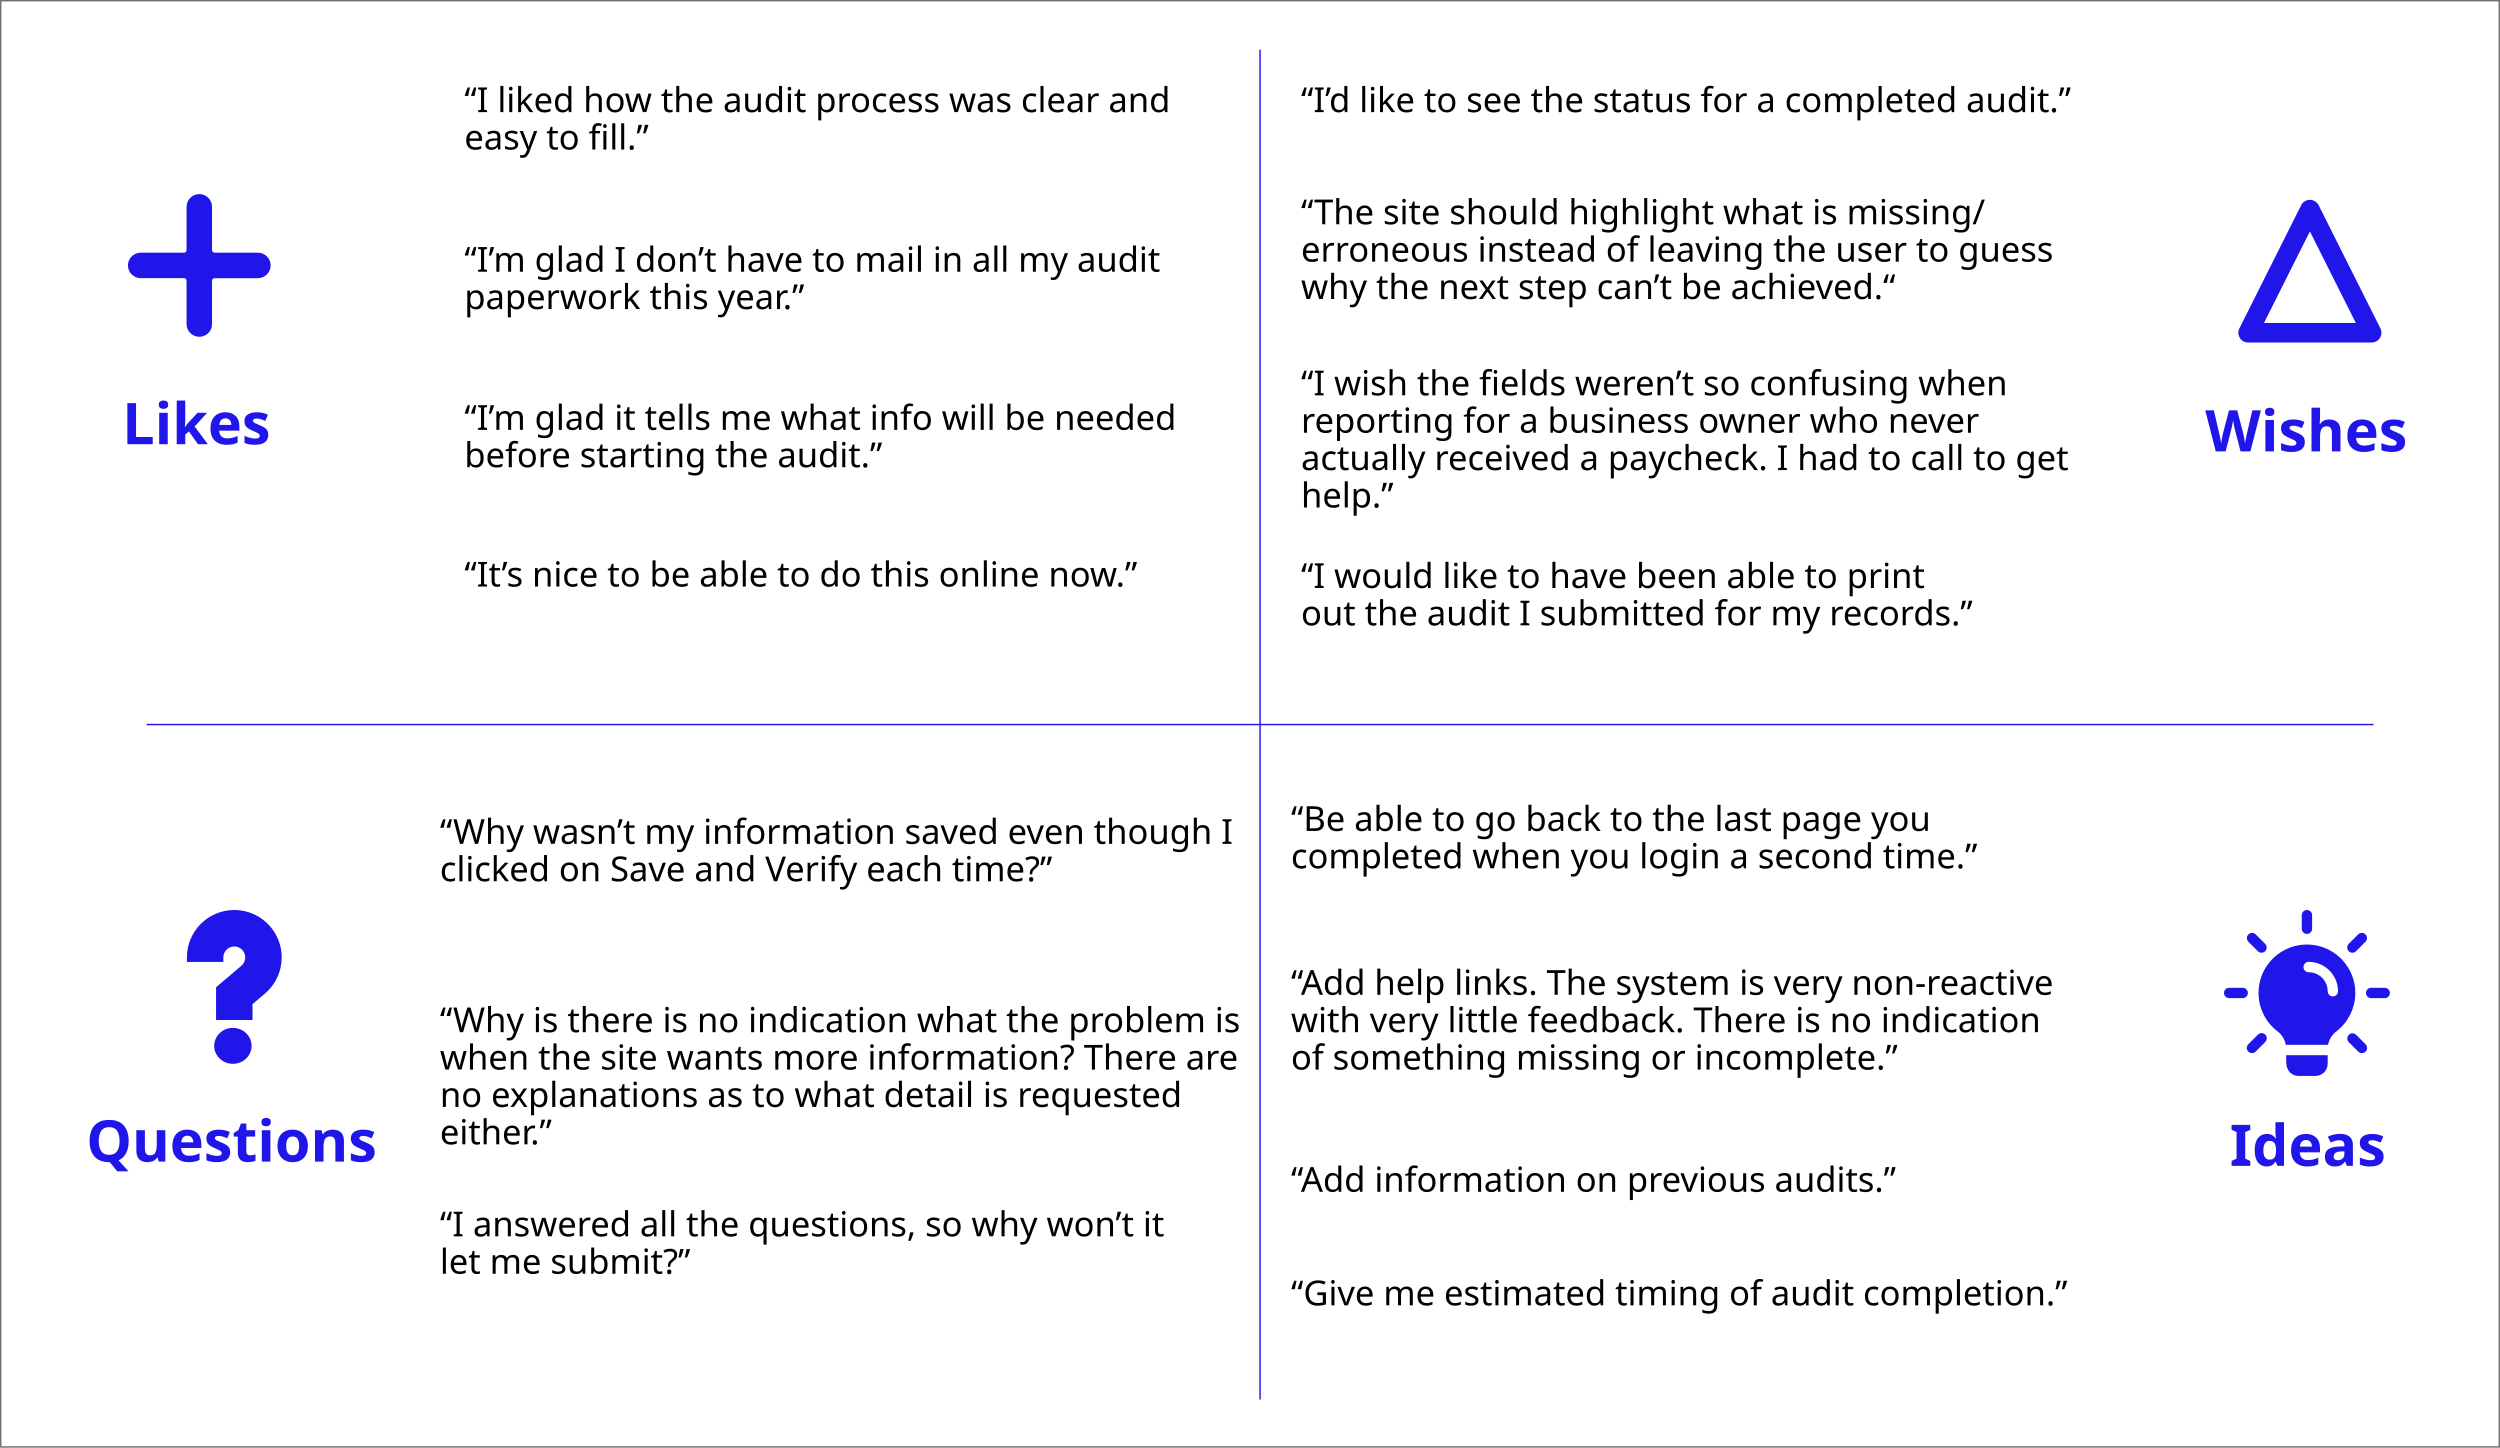
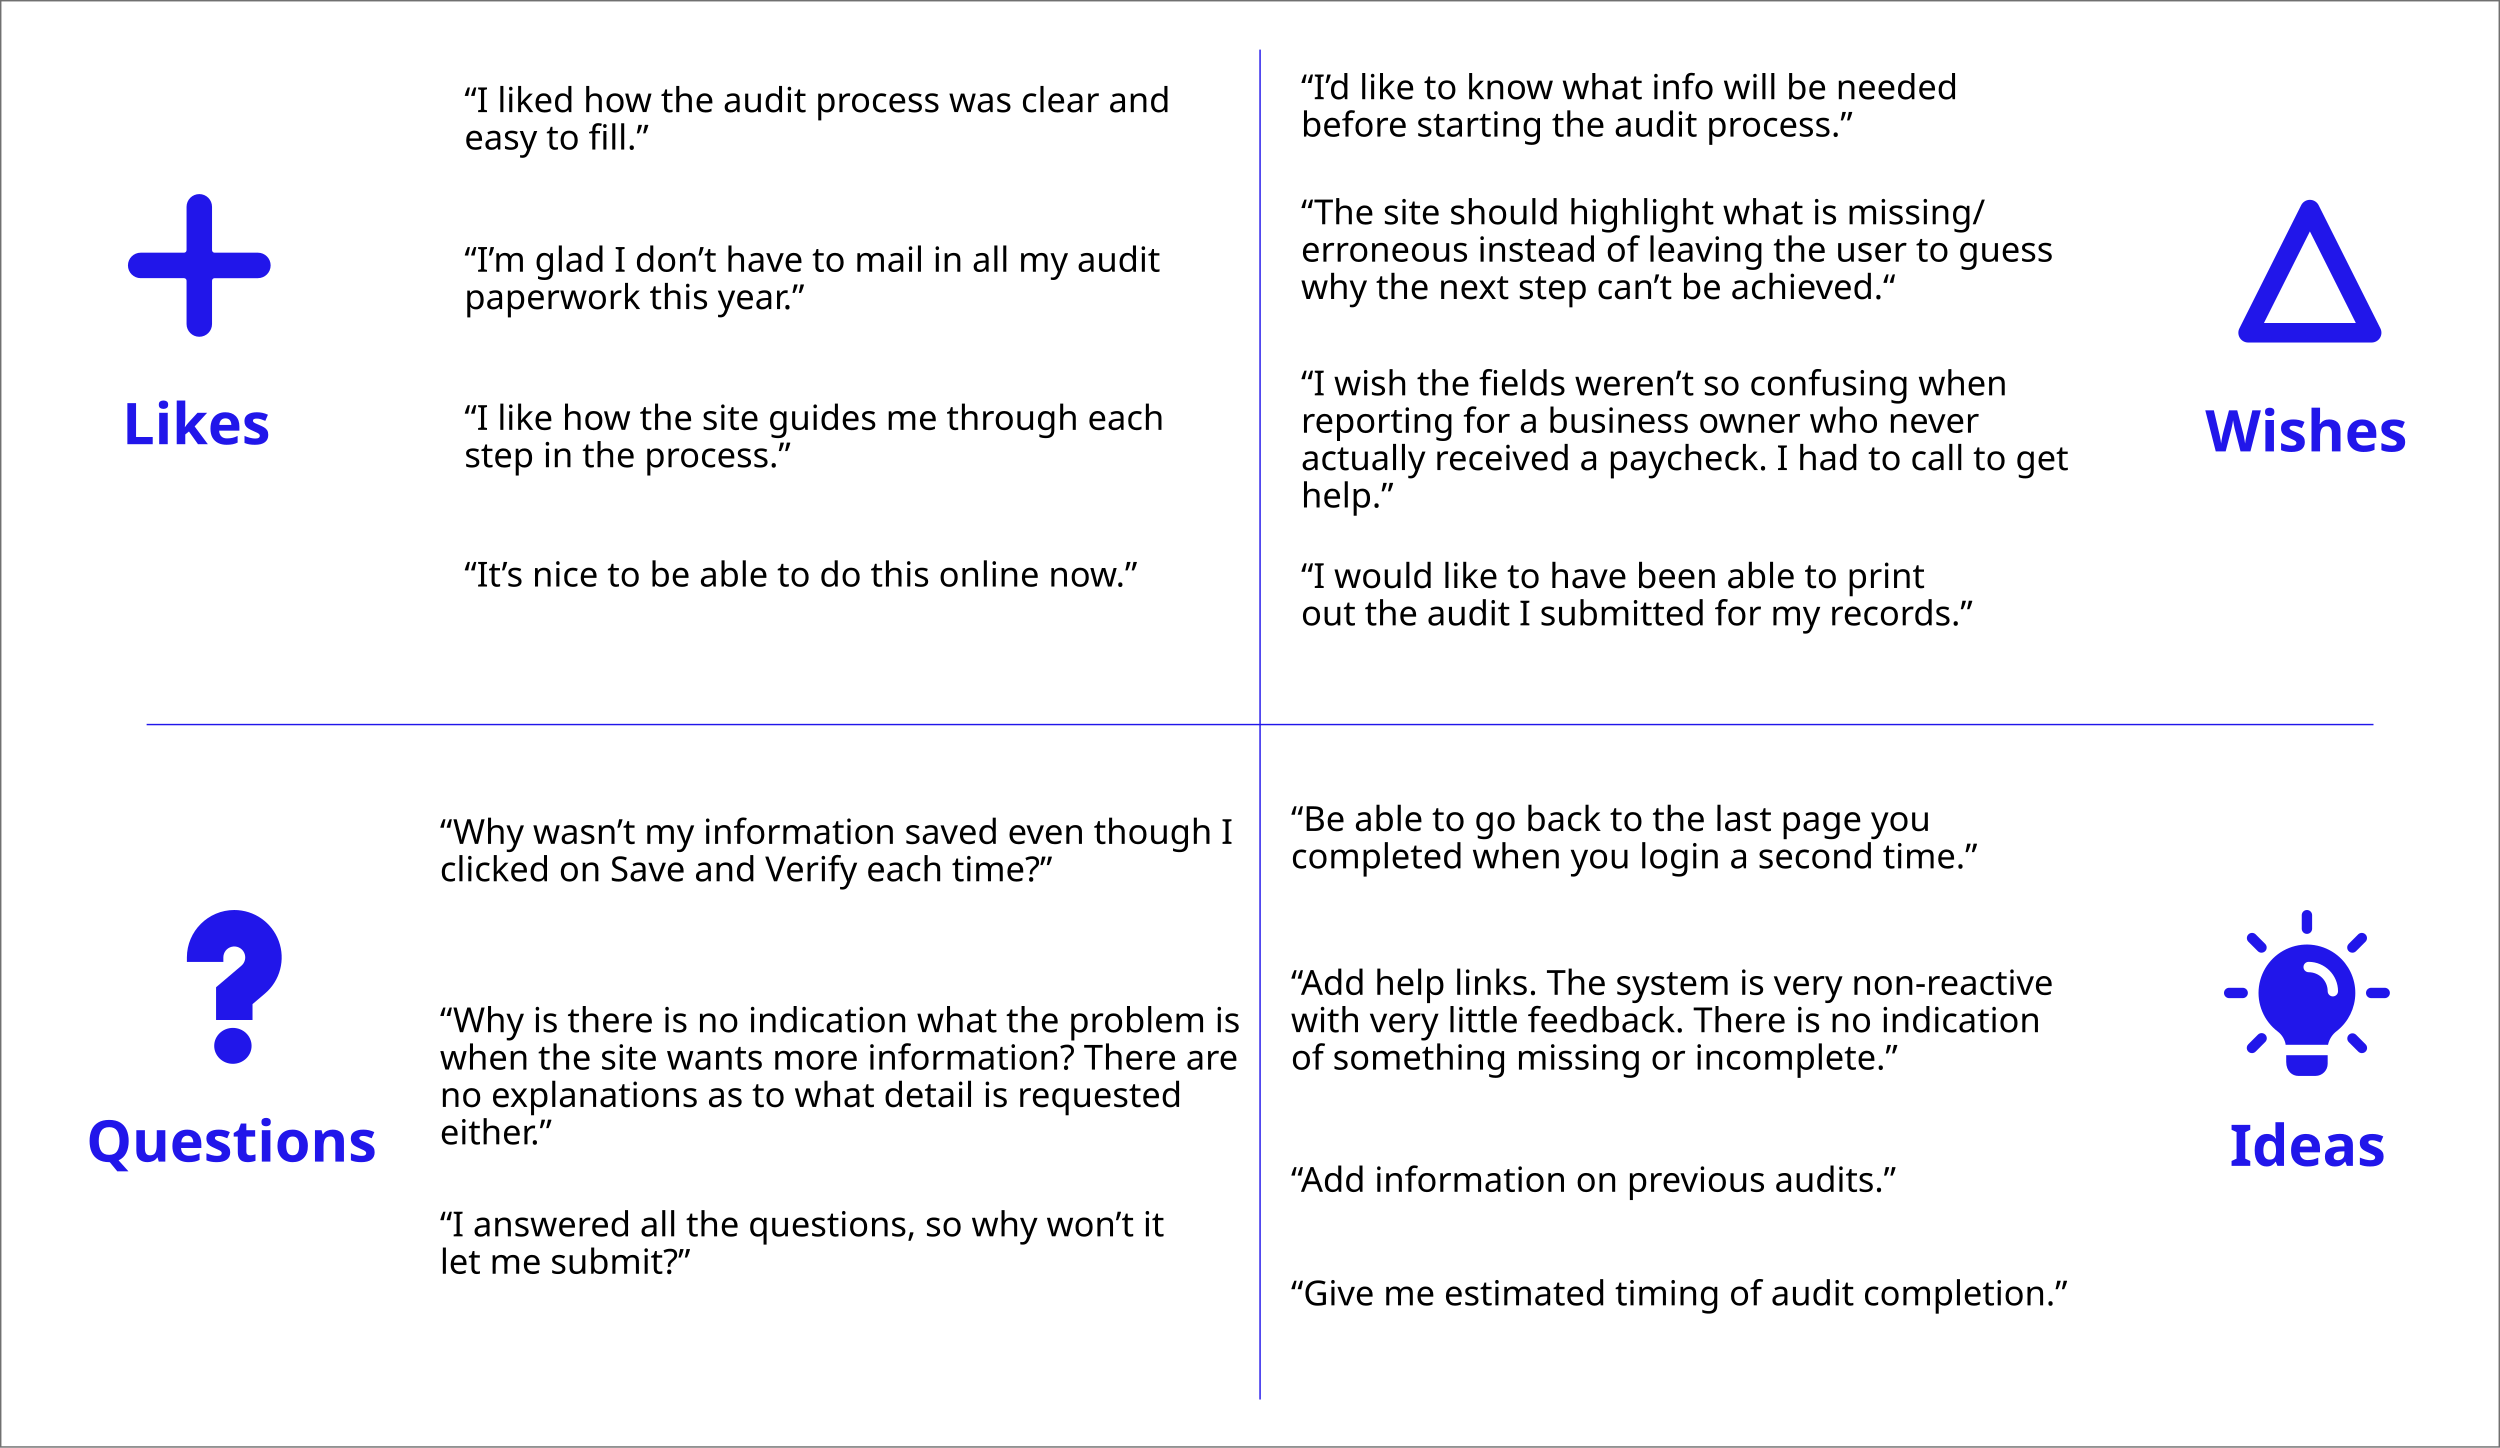
- <svg xmlns="http://www.w3.org/2000/svg" width="1739" height="1007" viewBox="0 0 1739 1007">
-   <g id="Group_1995" data-name="Group 1995" transform="translate(2948 18990)">
-     <g id="Rectangle_1665" data-name="Rectangle 1665" transform="translate(-2948 -18990)" fill="#fff" stroke="#707070" stroke-width="1">
-       <rect width="1739" height="1007" stroke="none" />
-       <rect x="0.5" y="0.5" width="1738" height="1006" fill="none" />
+ <svg xmlns="http://www.w3.org/2000/svg" id="Group_1998" data-name="Group 1998" width="1739" height="1007" viewBox="0 0 1739 1007">
+   <g id="Rectangle_1665" data-name="Rectangle 1665" fill="#fff" stroke="#707070" stroke-width="1">
+     <rect width="1739" height="1007" stroke="none" />
+     <rect x="0.5" y="0.5" width="1738" height="1006" fill="none" />
+   </g>
+   <g id="Group_1997" data-name="Group 1997">
+     <line id="Line_101" data-name="Line 101" y2="939" transform="translate(876.5 34.5)" fill="none" stroke="#2116ea" stroke-width="1" />
+     <line id="Line_102" data-name="Line 102" x1="1549" transform="translate(102 504)" fill="none" stroke="#2116ea" stroke-width="1" />
+     <text id="_I_d_like_to_know_what_info_will_be_needed_before_starting_the_audit_process._" data-name="“I’d like to know what info will be needed before starting the audit process.”" transform="translate(905 45)" font-size="24" font-family="Asure-Regular, Asure">
+       <tspan x="0" y="24">“I’d like to know what info will be needed </tspan>
+       <tspan x="0" y="50">before starting the audit process.”</tspan>
+     </text>
+     <text id="_I_liked_how_the_audit_process_was_clear_and_easy_to_fill._" data-name="“I liked how the audit process was clear and easy to fill.”" transform="translate(323 54)" font-size="24" font-family="Asure-Regular, Asure">
+       <tspan x="0" y="24">“I liked how the audit process was clear and </tspan>
+       <tspan x="0" y="50">easy to fill.”</tspan>
+     </text>
+     <text id="_I_m_glad_I_don_t_have_to_mail_in_all_my_audit_paperwork_this_year._" data-name="“I’m glad I don’t have to mail in all my audit paperwork this year.”" transform="translate(323 165)" font-size="24" font-family="Asure-Regular, Asure">
+       <tspan x="0" y="24">“I’m glad I don’t have to mail in all my audit </tspan>
+       <tspan x="0" y="50">paperwork this year.”</tspan>
+     </text>
+     <text id="_It_s_nice_to_be_able_to_do_this_online_now._" data-name="“It’s nice to be able to do this online now.”" transform="translate(323 384)" font-size="24" font-family="Asure-Regular, Asure">
+       <tspan x="0" y="24">“It’s nice to be able to do this online now.”</tspan>
+     </text>
+     <text id="_I_like_how_the_site_guides_me_through_each_step_in_the_process._" data-name="“I like how the site guides me through each step in the process.”" transform="translate(323 275)" font-size="24" font-family="Asure-Regular, Asure">
+       <tspan x="0" y="24">“I like how the site guides me through each </tspan>
+       <tspan x="0" y="50">step in the process.”</tspan>
+     </text>
+     <text id="_The_site_should_highlight_what_is_missing_erroneous_instead_of_leaving_the_user_to_guess_why_the_next_step_can_t_be_achieved._" data-name="“The site should highlight what is missing/erroneous instead of leaving the user to guess why the next step can’t be achieved.“" transform="translate(905 132)" font-size="24" font-family="Asure-Regular, Asure">
+       <tspan x="0" y="24">“The site should highlight what is missing/</tspan>
+       <tspan x="0" y="50">erroneous instead of leaving the user to guess </tspan>
+       <tspan x="0" y="76">why the next step can’t be achieved.“</tspan>
+     </text>
+     <text id="_I_wish_the_fields_weren_t_so_confusing_when_reporting_for_a_business_owner_who_never_actually_received_a_paycheck._I_had_to_call_to_get_help._" data-name="“I wish the fields weren’t so confusing when reporting for a business owner who never actually received a paycheck. I had to call to get help.”" transform="translate(905 251)" font-size="24" font-family="Asure-Regular, Asure">
+       <tspan x="0" y="24">“I wish the fields weren’t so confusing when </tspan>
+       <tspan x="0" y="50">reporting for a business owner who never </tspan>
+       <tspan x="0" y="76">actually received a paycheck. I had to call to get </tspan>
+       <tspan x="0" y="102">help.”</tspan>
+     </text>
+     <text id="_I_would_like_to_have_been_able_to_print_out_the_audit_I_submitted_for_my_records._" data-name="“I would like to have been able to print out the audit I submitted for my records.”" transform="translate(905 385)" font-size="24" font-family="Asure-Regular, Asure">
+       <tspan x="0" y="24">“I would like to have been able to print </tspan>
+       <tspan x="0" y="50">out the audit I submitted for my records.”</tspan>
+     </text>
+     <text id="_Be_able_to_go_back_to_the_last_page_you_completed_when_you_login_a_second_time._" data-name="“Be able to go back to the last page you completed when you login a second time.”" transform="translate(898 554)" font-size="24" font-family="Asure-Regular, Asure">
+       <tspan x="0" y="24">“Be able to go back to the last page you </tspan>
+       <tspan x="0" y="50">completed when you login a second time.”</tspan>
+     </text>
+     <text id="_Add_information_on_previous_audits._" data-name="“Add information on previous audits.”" transform="translate(898 805)" font-size="24" font-family="Asure-Regular, Asure">
+       <tspan x="0" y="24">“Add information on previous audits.”</tspan>
+     </text>
+     <text id="_Give_me_estimated_timing_of_audit_completion._" data-name="“Give me estimated timing of audit completion.”" transform="translate(898 884)" font-size="24" font-family="Asure-Regular, Asure">
+       <tspan x="0" y="24">“Give me estimated timing of audit completion.”</tspan>
+     </text>
+     <text id="_Add_help_links._The_system_is_very_non-reactive_with_very_little_feedback._There_is_no_indication_of_something_missing_or_incomplete._" data-name="“Add help links. The system is very non-reactive with very little feedback. There is no indication of something missing or incomplete.” " transform="translate(898 668)" font-size="24" font-family="Asure-Regular, Asure">
+       <tspan x="0" y="24">“Add help links. The system is very non-reactive </tspan>
+       <tspan x="0" y="50">with very little feedback. There is no indication </tspan>
+       <tspan x="0" y="76">of something missing or incomplete.” </tspan>
+     </text>
+     <text id="_Why_is_there_is_no_indication_what_the_problem_is_when_the_site_wants_more_information_There_are_no_explanations_as_to_what_detail_is_requested_either._" data-name="“Why is there is no indication what the problem is when the site wants more information? There are no explanations as to what detail is requested either.”" transform="translate(306 694)" font-size="24" font-family="Asure-Regular, Asure">
+       <tspan x="0" y="24">“Why is there is no indication what the problem is </tspan>
+       <tspan x="0" y="50">when the site wants more information? There are </tspan>
+       <tspan x="0" y="76">no explanations as to what detail is requested </tspan>
+       <tspan x="0" y="102">either.”</tspan>
+     </text>
+     <text id="_Why_wasn_t_my_information_saved_even_though_I_clicked_on_Save_and_Verify_each_time_" data-name="“Why wasn’t my information saved even though I clicked on Save and Verify each time?”" transform="translate(306 563)" font-size="24" font-family="Asure-Regular, Asure">
+       <tspan x="0" y="24">“Why wasn’t my information saved even though I </tspan>
+       <tspan x="0" y="50">clicked on Save and Verify each time?”</tspan>
+     </text>
+     <text id="_I_answered_all_the_questions_so_why_won_t_it_let_me_submit_" data-name="“I answered all the questions, so why won’t it let me submit?”" transform="translate(306 836)" font-size="24" font-family="Asure-Regular, Asure">
+       <tspan x="0" y="24">“I answered all the questions, so why won’t it </tspan>
+       <tspan x="0" y="50">let me submit?”</tspan>
+     </text>
+     <g id="Group_1990" data-name="Group 1990" transform="translate(-75 -436)">
+       <path id="plus" d="M90.4,40.767H60.265a1.773,1.773,0,0,1-1.772-1.772V8.862a8.862,8.862,0,1,0-17.725,0V38.995a1.773,1.773,0,0,1-1.772,1.772H8.862a8.862,8.862,0,1,0,0,17.725H38.995a1.773,1.773,0,0,1,1.772,1.772V90.4a8.862,8.862,0,0,0,17.725,0V60.265a1.773,1.773,0,0,1,1.772-1.772H90.4a8.862,8.862,0,0,0,0-17.725Zm0,0" transform="translate(164 571)" fill="#2116ea" />
+       <text id="Likes" transform="translate(160 701)" fill="#2116ea" font-size="40" font-family="Graphik-Bold, Graphik" font-weight="700">
+         <tspan x="0" y="44">Likes</tspan>
+       </text>
    </g>
-     <g id="Group_1994" data-name="Group 1994" transform="translate(-2956 -18985)">
-       <line id="Line_101" data-name="Line 101" y2="939" transform="translate(884.5 29.5)" fill="none" stroke="#2116ea" stroke-width="1" />
-       <line id="Line_102" data-name="Line 102" x1="1549" transform="translate(110 499)" fill="none" stroke="#2116ea" stroke-width="1" />
-       <text id="_I_d_like_to_see_the_status_for_a_completed_audit._" data-name="“I’d like to see the status for a completed audit.”" transform="translate(913 49)" font-size="24" font-family="Asure-Regular, Asure">
-         <tspan x="0" y="24">“I’d like to see the status for a completed audit.”</tspan>
+     <g id="Group_1991" data-name="Group 1991" transform="translate(-321 62)">
+       <g id="question" transform="translate(351 571)">
+         <ellipse id="Ellipse_460" data-name="Ellipse 460" cx="13" cy="12.5" rx="13" ry="12.5" transform="translate(119 82)" fill="#2116ea" />
+         <path id="Path_2773" data-name="Path 2773" d="M132.972,0A33.009,33.009,0,0,0,100,32.972v3.17h25.363v-3.17a7.609,7.609,0,1,1,12.525,5.806L120.29,53.74V76.512h25.363V65.466l8.661-7.363A32.971,32.971,0,0,0,132.972,0Z" fill="#2116ea" />
+       </g>
+       <text id="Questions" transform="translate(381 702)" fill="#2116ea" font-size="40" font-family="Graphik-Bold, Graphik" font-weight="700">
+         <tspan x="0" y="44">Questions</tspan>
      </text>
-       <text id="_I_liked_how_the_audit_process_was_clear_and_easy_to_fill._" data-name="“I liked how the audit process was clear and easy to fill.”" transform="translate(331 49)" font-size="24" font-family="Asure-Regular, Asure">
-         <tspan x="0" y="24">“I liked how the audit process was clear and </tspan>
-         <tspan x="0" y="50">easy to fill.”</tspan>
+     </g>
+     <g id="Group_1993" data-name="Group 1993" transform="translate(403 -436)">
+       <g id="greek" transform="translate(1154 574.609)">
+         <path id="Path_2764" data-name="Path 2764" d="M92.725,99.65H6.8A6.8,6.8,0,0,1,.722,89.8L43.684,4.142a6.8,6.8,0,0,1,12.157,0L98.8,89.8a6.8,6.8,0,0,1-6.078,9.849ZM17.818,86.05H81.707L49.763,22.359Z" fill="#2116ea" />
+       </g>
+       <text id="Wishes" transform="translate(1131 706)" fill="#2116ea" font-size="40" font-family="Graphik-Bold, Graphik" font-weight="700">
+         <tspan x="0" y="44">Wishes</tspan>
      </text>
-       <text id="_I_m_glad_I_don_t_have_to_mail_in_all_my_audit_paperwork_this_year._" data-name="“I’m glad I don’t have to mail in all my audit paperwork this year.”" transform="translate(331 160)" font-size="24" font-family="Asure-Regular, Asure">
-         <tspan x="0" y="24">“I’m glad I don’t have to mail in all my audit </tspan>
-         <tspan x="0" y="50">paperwork this year.”</tspan>
+     </g>
+     <g id="Group_1992" data-name="Group 1992" transform="translate(779 66)">
+       <g id="idea_1_" data-name="idea (1)" transform="translate(768 567)">
+         <path id="Path_2774" data-name="Path 2774" d="M14.856,16.623a3.608,3.608,0,0,1-3.606-3.606V3.606a3.606,3.606,0,0,1,7.213,0v9.41A3.608,3.608,0,0,1,14.856,16.623Z" transform="translate(42.847)" fill="#2116ea" />
+         <path id="Path_2775" data-name="Path 2775" d="M21.426,17.166a3.609,3.609,0,0,1-2.549-6.16l6.655-6.655a3.608,3.608,0,0,1,5.1,5.1L23.98,16.108A3.617,3.617,0,0,1,21.426,17.166Z" transform="translate(67.874 12.546)" fill="#2116ea" />
+         <path id="Path_2776" data-name="Path 2776" d="M33.56,18.463h-9.41a3.606,3.606,0,0,1,0-7.213h9.41a3.606,3.606,0,1,1,0,7.213Z" transform="translate(78.24 42.847)" fill="#2116ea" />
+         <path id="Path_2777" data-name="Path 2777" d="M28.082,31.692a3.578,3.578,0,0,1-2.549-1.058l-6.655-6.655a3.608,3.608,0,0,1,5.1-5.1l6.655,6.655a3.609,3.609,0,0,1-2.553,6.16Z" transform="translate(67.874 67.87)" fill="#2116ea" />
+         <path id="Path_2778" data-name="Path 2778" d="M6.9,31.692a3.609,3.609,0,0,1-2.549-6.16l6.655-6.655a3.608,3.608,0,1,1,5.1,5.1L9.454,30.634A3.6,3.6,0,0,1,6.9,31.692Z" transform="translate(12.55 67.87)" fill="#2116ea" />
+         <path id="Path_2779" data-name="Path 2779" d="M13.017,18.463H3.606a3.606,3.606,0,0,1,0-7.213h9.41a3.606,3.606,0,0,1,0,7.213Z" transform="translate(0 42.847)" fill="#2116ea" />
+         <path id="Path_2780" data-name="Path 2780" d="M13.556,17.166a3.578,3.578,0,0,1-2.549-1.058L4.352,9.453a3.608,3.608,0,0,1,5.1-5.1l6.655,6.655a3.609,3.609,0,0,1-2.553,6.16Z" transform="translate(12.55 12.546)" fill="#2116ea" />
+         <path id="Path_2781" data-name="Path 2781" d="M37.852,21v6.011a8.455,8.455,0,0,1-8.415,8.415H17.415C13.376,35.426,9,32.348,9,25.616V21Z" transform="translate(34.277 79.98)" fill="#2116ea" />
+         <path id="Path_2782" data-name="Path 2782" d="M59.871,12.5a33.663,33.663,0,1,0-41.45,53.039A14.52,14.52,0,0,1,23.9,74.719v.048a.818.818,0,0,1,.337-.048H53.091a.433.433,0,0,1,.24.048v-.048A16.039,16.039,0,0,1,59.486,65.1,33.679,33.679,0,0,0,59.871,12.5ZM56.7,41.059a3.633,3.633,0,0,1-3.606-3.606A13.216,13.216,0,0,0,39.867,24.229a3.606,3.606,0,0,1,0-7.213A20.481,20.481,0,0,1,60.3,37.453,3.633,3.633,0,0,1,56.7,41.059Z" transform="translate(19.038 19.048)" fill="#2116ea" />
+         <path id="Path_2783" data-name="Path 2783" d="M8.93,19.5h.337a.818.818,0,0,0-.337.048Z" transform="translate(34.011 74.268)" fill="#2116ea" />
+         <path id="Path_2784" data-name="Path 2784" d="M15.24,19.5v.048A.433.433,0,0,0,15,19.5Z" transform="translate(57.129 74.268)" fill="#2116ea" />
+       </g>
+       <text id="Ideas" transform="translate(772 701)" fill="#2116ea" font-size="40" font-family="Graphik-Bold, Graphik" font-weight="700">
+         <tspan x="0" y="44">Ideas</tspan>
      </text>
-       <text id="_It_s_nice_to_be_able_to_do_this_online_now._" data-name="“It’s nice to be able to do this online now.”" transform="translate(331 379)" font-size="24" font-family="Asure-Regular, Asure">
-         <tspan x="0" y="24">“It’s nice to be able to do this online now.”</tspan>
-       </text>
-       <text id="_I_m_glad_it_tells_me_what_info_will_be_needed_before_starting_the_audit._" data-name="“I’m glad it tells me what info will be needed before starting the audit.”" transform="translate(331 270)" font-size="24" font-family="Asure-Regular, Asure">
-         <tspan x="0" y="24">“I’m glad it tells me what info will be needed </tspan>
-         <tspan x="0" y="50">before starting the audit.”</tspan>
-       </text>
-       <text id="_The_site_should_highlight_what_is_missing_erroneous_instead_of_leaving_the_user_to_guess_why_the_next_step_can_t_be_achieved._" data-name="“The site should highlight what is missing/erroneous instead of leaving the user to guess why the next step can’t be achieved.“" transform="translate(913 127)" font-size="24" font-family="Asure-Regular, Asure">
-         <tspan x="0" y="24">“The site should highlight what is missing/</tspan>
-         <tspan x="0" y="50">erroneous instead of leaving the user to guess </tspan>
-         <tspan x="0" y="76">why the next step can’t be achieved.“</tspan>
-       </text>
-       <text id="_I_wish_the_fields_weren_t_so_confusing_when_reporting_for_a_business_owner_who_never_actually_received_a_paycheck._I_had_to_call_to_get_help._" data-name="“I wish the fields weren’t so confusing when reporting for a business owner who never actually received a paycheck. I had to call to get help.”" transform="translate(913 246)" font-size="24" font-family="Asure-Regular, Asure">
-         <tspan x="0" y="24">“I wish the fields weren’t so confusing when </tspan>
-         <tspan x="0" y="50">reporting for a business owner who never </tspan>
-         <tspan x="0" y="76">actually received a paycheck. I had to call to get </tspan>
-         <tspan x="0" y="102">help.”</tspan>
-       </text>
-       <text id="_I_would_like_to_have_been_able_to_print_out_the_audit_I_submitted_for_my_records._" data-name="“I would like to have been able to print out the audit I submitted for my records.”" transform="translate(913 380)" font-size="24" font-family="Asure-Regular, Asure">
-         <tspan x="0" y="24">“I would like to have been able to print </tspan>
-         <tspan x="0" y="50">out the audit I submitted for my records.”</tspan>
-       </text>
-       <text id="_Be_able_to_go_back_to_the_last_page_you_completed_when_you_login_a_second_time._" data-name="“Be able to go back to the last page you completed when you login a second time.”" transform="translate(906 549)" font-size="24" font-family="Asure-Regular, Asure">
-         <tspan x="0" y="24">“Be able to go back to the last page you </tspan>
-         <tspan x="0" y="50">completed when you login a second time.”</tspan>
-       </text>
-       <text id="_Add_information_on_previous_audits._" data-name="“Add information on previous audits.”" transform="translate(906 800)" font-size="24" font-family="Asure-Regular, Asure">
-         <tspan x="0" y="24">“Add information on previous audits.”</tspan>
-       </text>
-       <text id="_Give_me_estimated_timing_of_audit_completion._" data-name="“Give me estimated timing of audit completion.”" transform="translate(906 879)" font-size="24" font-family="Asure-Regular, Asure">
-         <tspan x="0" y="24">“Give me estimated timing of audit completion.”</tspan>
-       </text>
-       <text id="_Add_help_links._The_system_is_very_non-reactive_with_very_little_feedback._There_is_no_indication_of_something_missing_or_incomplete._" data-name="“Add help links. The system is very non-reactive with very little feedback. There is no indication of something missing or incomplete.” " transform="translate(906 663)" font-size="24" font-family="Asure-Regular, Asure">
-         <tspan x="0" y="24">“Add help links. The system is very non-reactive </tspan>
-         <tspan x="0" y="50">with very little feedback. There is no indication </tspan>
-         <tspan x="0" y="76">of something missing or incomplete.” </tspan>
-       </text>
-       <text id="_Why_is_there_is_no_indication_what_the_problem_is_when_the_site_wants_more_information_There_are_no_explanations_as_to_what_detail_is_requested_either._" data-name="“Why is there is no indication what the problem is when the site wants more information? There are no explanations as to what detail is requested either.”" transform="translate(314 689)" font-size="24" font-family="Asure-Regular, Asure">
-         <tspan x="0" y="24">“Why is there is no indication what the problem is </tspan>
-         <tspan x="0" y="50">when the site wants more information? There are </tspan>
-         <tspan x="0" y="76">no explanations as to what detail is requested </tspan>
-         <tspan x="0" y="102">either.”</tspan>
-       </text>
-       <text id="_Why_wasn_t_my_information_saved_even_though_I_clicked_on_Save_and_Verify_each_time_" data-name="“Why wasn’t my information saved even though I clicked on Save and Verify each time?”" transform="translate(314 558)" font-size="24" font-family="Asure-Regular, Asure">
-         <tspan x="0" y="24">“Why wasn’t my information saved even though I </tspan>
-         <tspan x="0" y="50">clicked on Save and Verify each time?”</tspan>
-       </text>
-       <text id="_I_answered_all_the_questions_so_why_won_t_it_let_me_submit_" data-name="“I answered all the questions, so why won’t it let me submit?”" transform="translate(314 831)" font-size="24" font-family="Asure-Regular, Asure">
-         <tspan x="0" y="24">“I answered all the questions, so why won’t it </tspan>
-         <tspan x="0" y="50">let me submit?”</tspan>
-       </text>
-       <g id="Group_1990" data-name="Group 1990" transform="translate(-67 -441)">
-         <path id="plus" d="M90.4,40.767H60.265a1.773,1.773,0,0,1-1.772-1.772V8.862a8.862,8.862,0,1,0-17.725,0V38.995a1.773,1.773,0,0,1-1.772,1.772H8.862a8.862,8.862,0,1,0,0,17.725H38.995a1.773,1.773,0,0,1,1.772,1.772V90.4a8.862,8.862,0,0,0,17.725,0V60.265a1.773,1.773,0,0,1,1.772-1.772H90.4a8.862,8.862,0,0,0,0-17.725Zm0,0" transform="translate(164 571)" fill="#2116ea" />
-         <text id="Likes" transform="translate(160 701)" fill="#2116ea" font-size="40" font-family="Graphik-Bold, Graphik" font-weight="700">
-           <tspan x="0" y="44">Likes</tspan>
-         </text>
-       </g>
-       <g id="Group_1991" data-name="Group 1991" transform="translate(-313 57)">
-         <g id="question" transform="translate(351 571)">
-           <ellipse id="Ellipse_460" data-name="Ellipse 460" cx="13" cy="12.5" rx="13" ry="12.5" transform="translate(119 82)" fill="#2116ea" />
-           <path id="Path_2773" data-name="Path 2773" d="M132.972,0A33.009,33.009,0,0,0,100,32.972v3.17h25.363v-3.17a7.609,7.609,0,1,1,12.525,5.806L120.29,53.74V76.512h25.363V65.466l8.661-7.363A32.971,32.971,0,0,0,132.972,0Z" fill="#2116ea" />
-         </g>
-         <text id="Questions" transform="translate(381 702)" fill="#2116ea" font-size="40" font-family="Graphik-Bold, Graphik" font-weight="700">
-           <tspan x="0" y="44">Questions</tspan>
-         </text>
-       </g>
-       <g id="Group_1993" data-name="Group 1993" transform="translate(411 -441)">
-         <g id="greek" transform="translate(1154 574.609)">
-           <path id="Path_2764" data-name="Path 2764" d="M92.725,99.65H6.8A6.8,6.8,0,0,1,.722,89.8L43.684,4.142a6.8,6.8,0,0,1,12.157,0L98.8,89.8a6.8,6.8,0,0,1-6.078,9.849ZM17.818,86.05H81.707L49.763,22.359Z" fill="#2116ea" />
-         </g>
-         <text id="Wishes" transform="translate(1131 706)" fill="#2116ea" font-size="40" font-family="Graphik-Bold, Graphik" font-weight="700">
-           <tspan x="0" y="44">Wishes</tspan>
-         </text>
-       </g>
-       <g id="Group_1992" data-name="Group 1992" transform="translate(787 61)">
-         <g id="idea_1_" data-name="idea (1)" transform="translate(768 567)">
-           <path id="Path_2774" data-name="Path 2774" d="M14.856,16.623a3.608,3.608,0,0,1-3.606-3.606V3.606a3.606,3.606,0,0,1,7.213,0v9.41A3.608,3.608,0,0,1,14.856,16.623Z" transform="translate(42.847)" fill="#2116ea" />
-           <path id="Path_2775" data-name="Path 2775" d="M21.426,17.166a3.609,3.609,0,0,1-2.549-6.16l6.655-6.655a3.608,3.608,0,0,1,5.1,5.1L23.98,16.108A3.617,3.617,0,0,1,21.426,17.166Z" transform="translate(67.874 12.546)" fill="#2116ea" />
-           <path id="Path_2776" data-name="Path 2776" d="M33.56,18.463h-9.41a3.606,3.606,0,0,1,0-7.213h9.41a3.606,3.606,0,1,1,0,7.213Z" transform="translate(78.24 42.847)" fill="#2116ea" />
-           <path id="Path_2777" data-name="Path 2777" d="M28.082,31.692a3.578,3.578,0,0,1-2.549-1.058l-6.655-6.655a3.608,3.608,0,0,1,5.1-5.1l6.655,6.655a3.609,3.609,0,0,1-2.553,6.16Z" transform="translate(67.874 67.87)" fill="#2116ea" />
-           <path id="Path_2778" data-name="Path 2778" d="M6.9,31.692a3.609,3.609,0,0,1-2.549-6.16l6.655-6.655a3.608,3.608,0,1,1,5.1,5.1L9.454,30.634A3.6,3.6,0,0,1,6.9,31.692Z" transform="translate(12.55 67.87)" fill="#2116ea" />
-           <path id="Path_2779" data-name="Path 2779" d="M13.017,18.463H3.606a3.606,3.606,0,0,1,0-7.213h9.41a3.606,3.606,0,0,1,0,7.213Z" transform="translate(0 42.847)" fill="#2116ea" />
-           <path id="Path_2780" data-name="Path 2780" d="M13.556,17.166a3.578,3.578,0,0,1-2.549-1.058L4.352,9.453a3.608,3.608,0,0,1,5.1-5.1l6.655,6.655a3.609,3.609,0,0,1-2.553,6.16Z" transform="translate(12.55 12.546)" fill="#2116ea" />
-           <path id="Path_2781" data-name="Path 2781" d="M37.852,21v6.011a8.455,8.455,0,0,1-8.415,8.415H17.415C13.376,35.426,9,32.348,9,25.616V21Z" transform="translate(34.277 79.98)" fill="#2116ea" />
-           <path id="Path_2782" data-name="Path 2782" d="M59.871,12.5a33.663,33.663,0,1,0-41.45,53.039A14.52,14.52,0,0,1,23.9,74.719v.048a.818.818,0,0,1,.337-.048H53.091a.433.433,0,0,1,.24.048v-.048A16.039,16.039,0,0,1,59.486,65.1,33.679,33.679,0,0,0,59.871,12.5ZM56.7,41.059a3.633,3.633,0,0,1-3.606-3.606A13.216,13.216,0,0,0,39.867,24.229a3.606,3.606,0,0,1,0-7.213A20.481,20.481,0,0,1,60.3,37.453,3.633,3.633,0,0,1,56.7,41.059Z" transform="translate(19.038 19.048)" fill="#2116ea" />
-           <path id="Path_2783" data-name="Path 2783" d="M8.93,19.5h.337a.818.818,0,0,0-.337.048Z" transform="translate(34.011 74.268)" fill="#2116ea" />
-           <path id="Path_2784" data-name="Path 2784" d="M15.24,19.5v.048A.433.433,0,0,0,15,19.5Z" transform="translate(57.129 74.268)" fill="#2116ea" />
-         </g>
-         <text id="Ideas" transform="translate(772 701)" fill="#2116ea" font-size="40" font-family="Graphik-Bold, Graphik" font-weight="700">
-           <tspan x="0" y="44">Ideas</tspan>
-         </text>
-       </g>
    </g>
  </g>
</svg>
